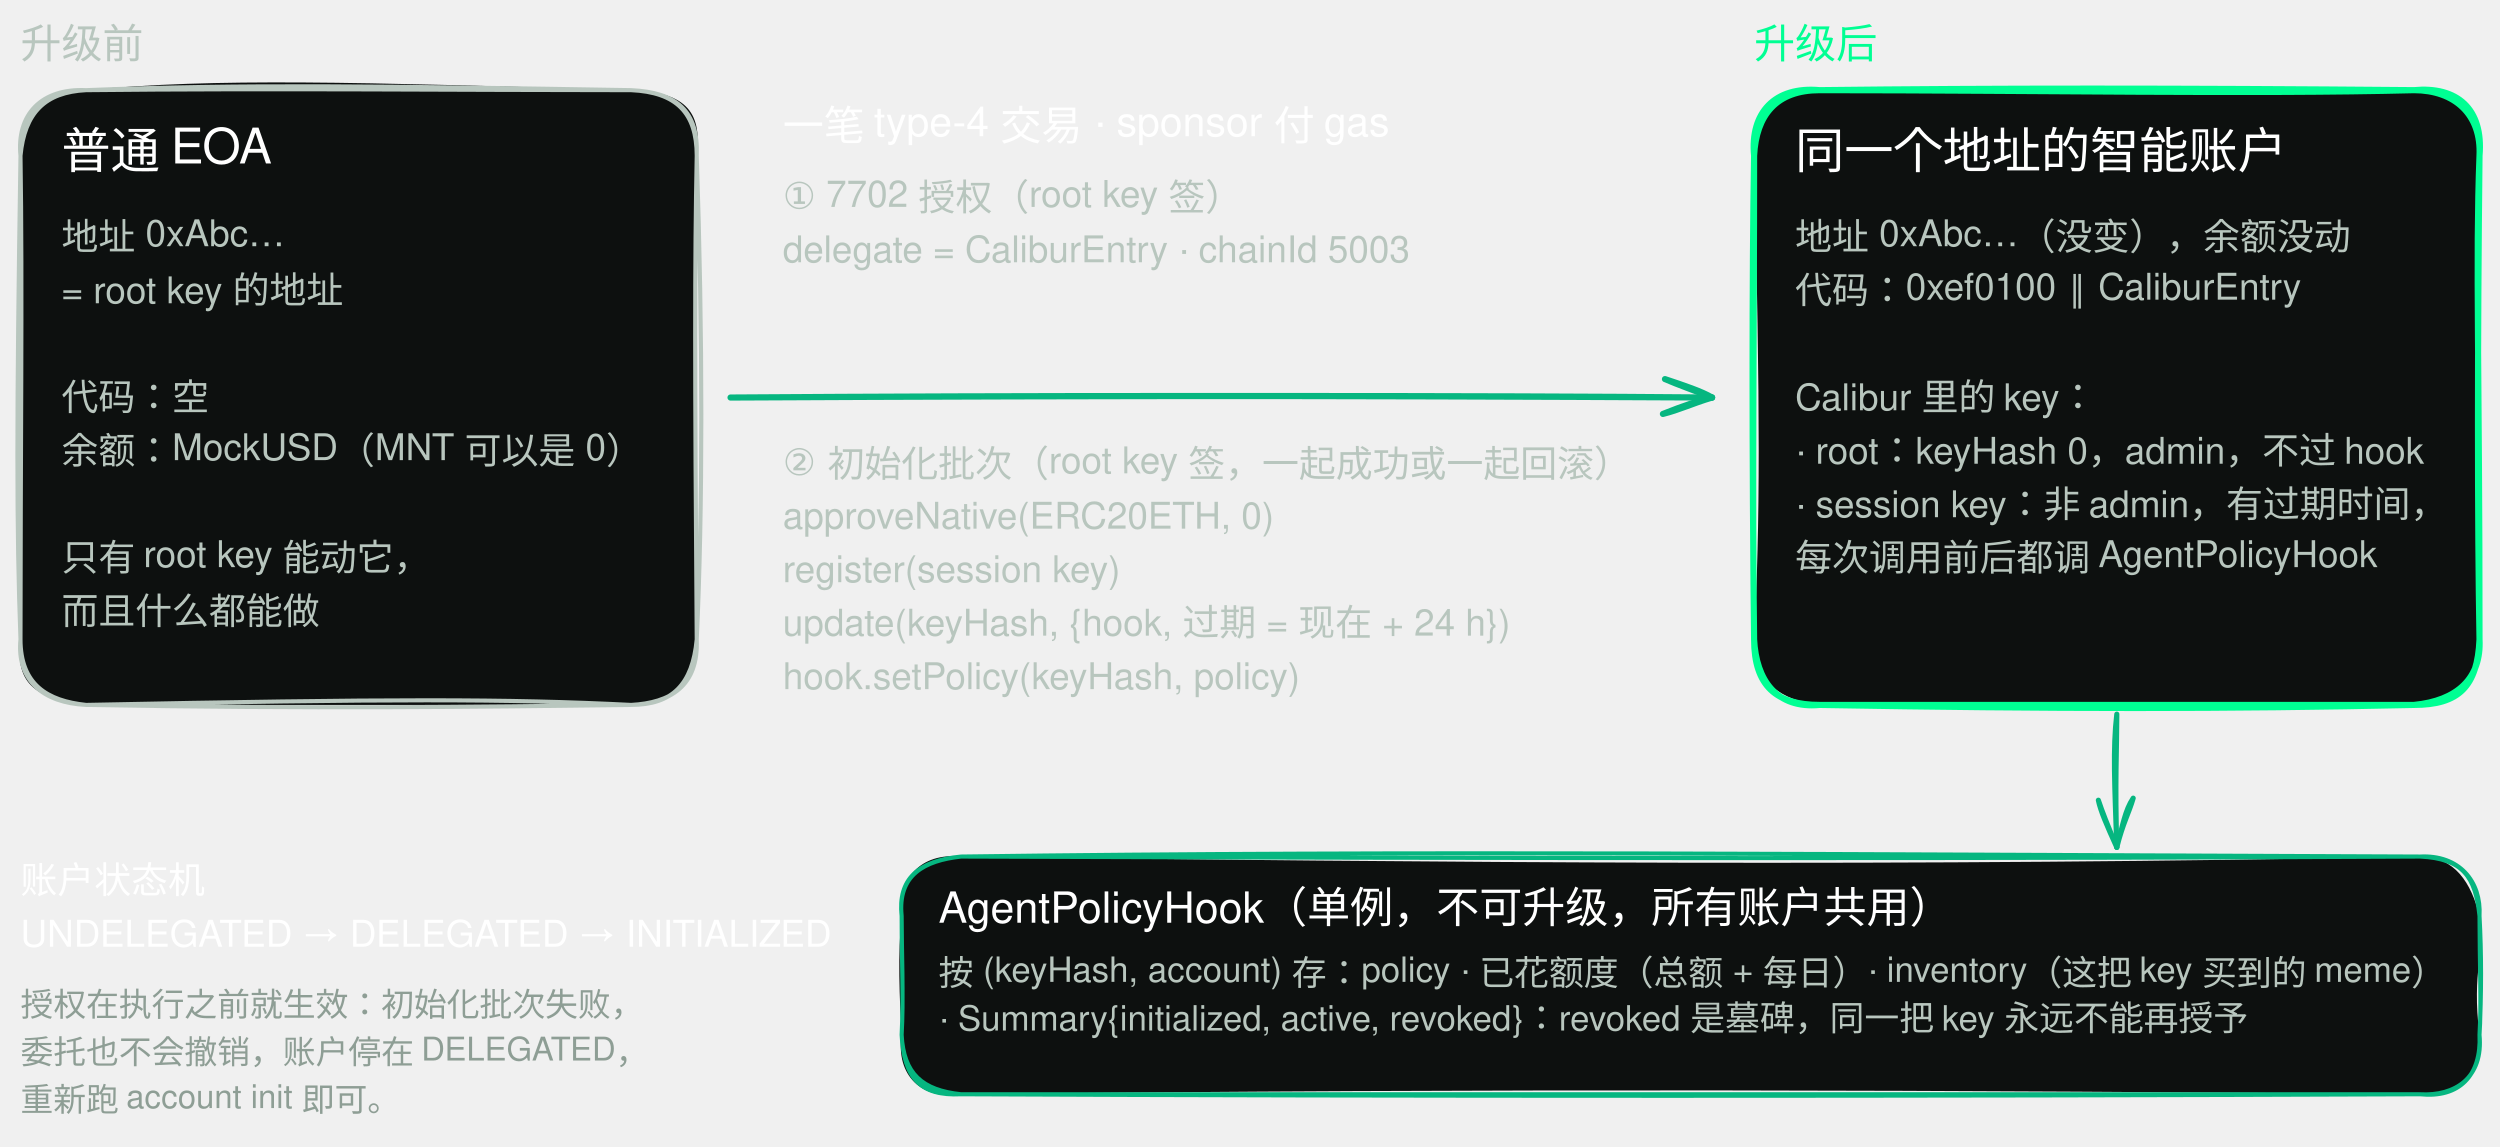
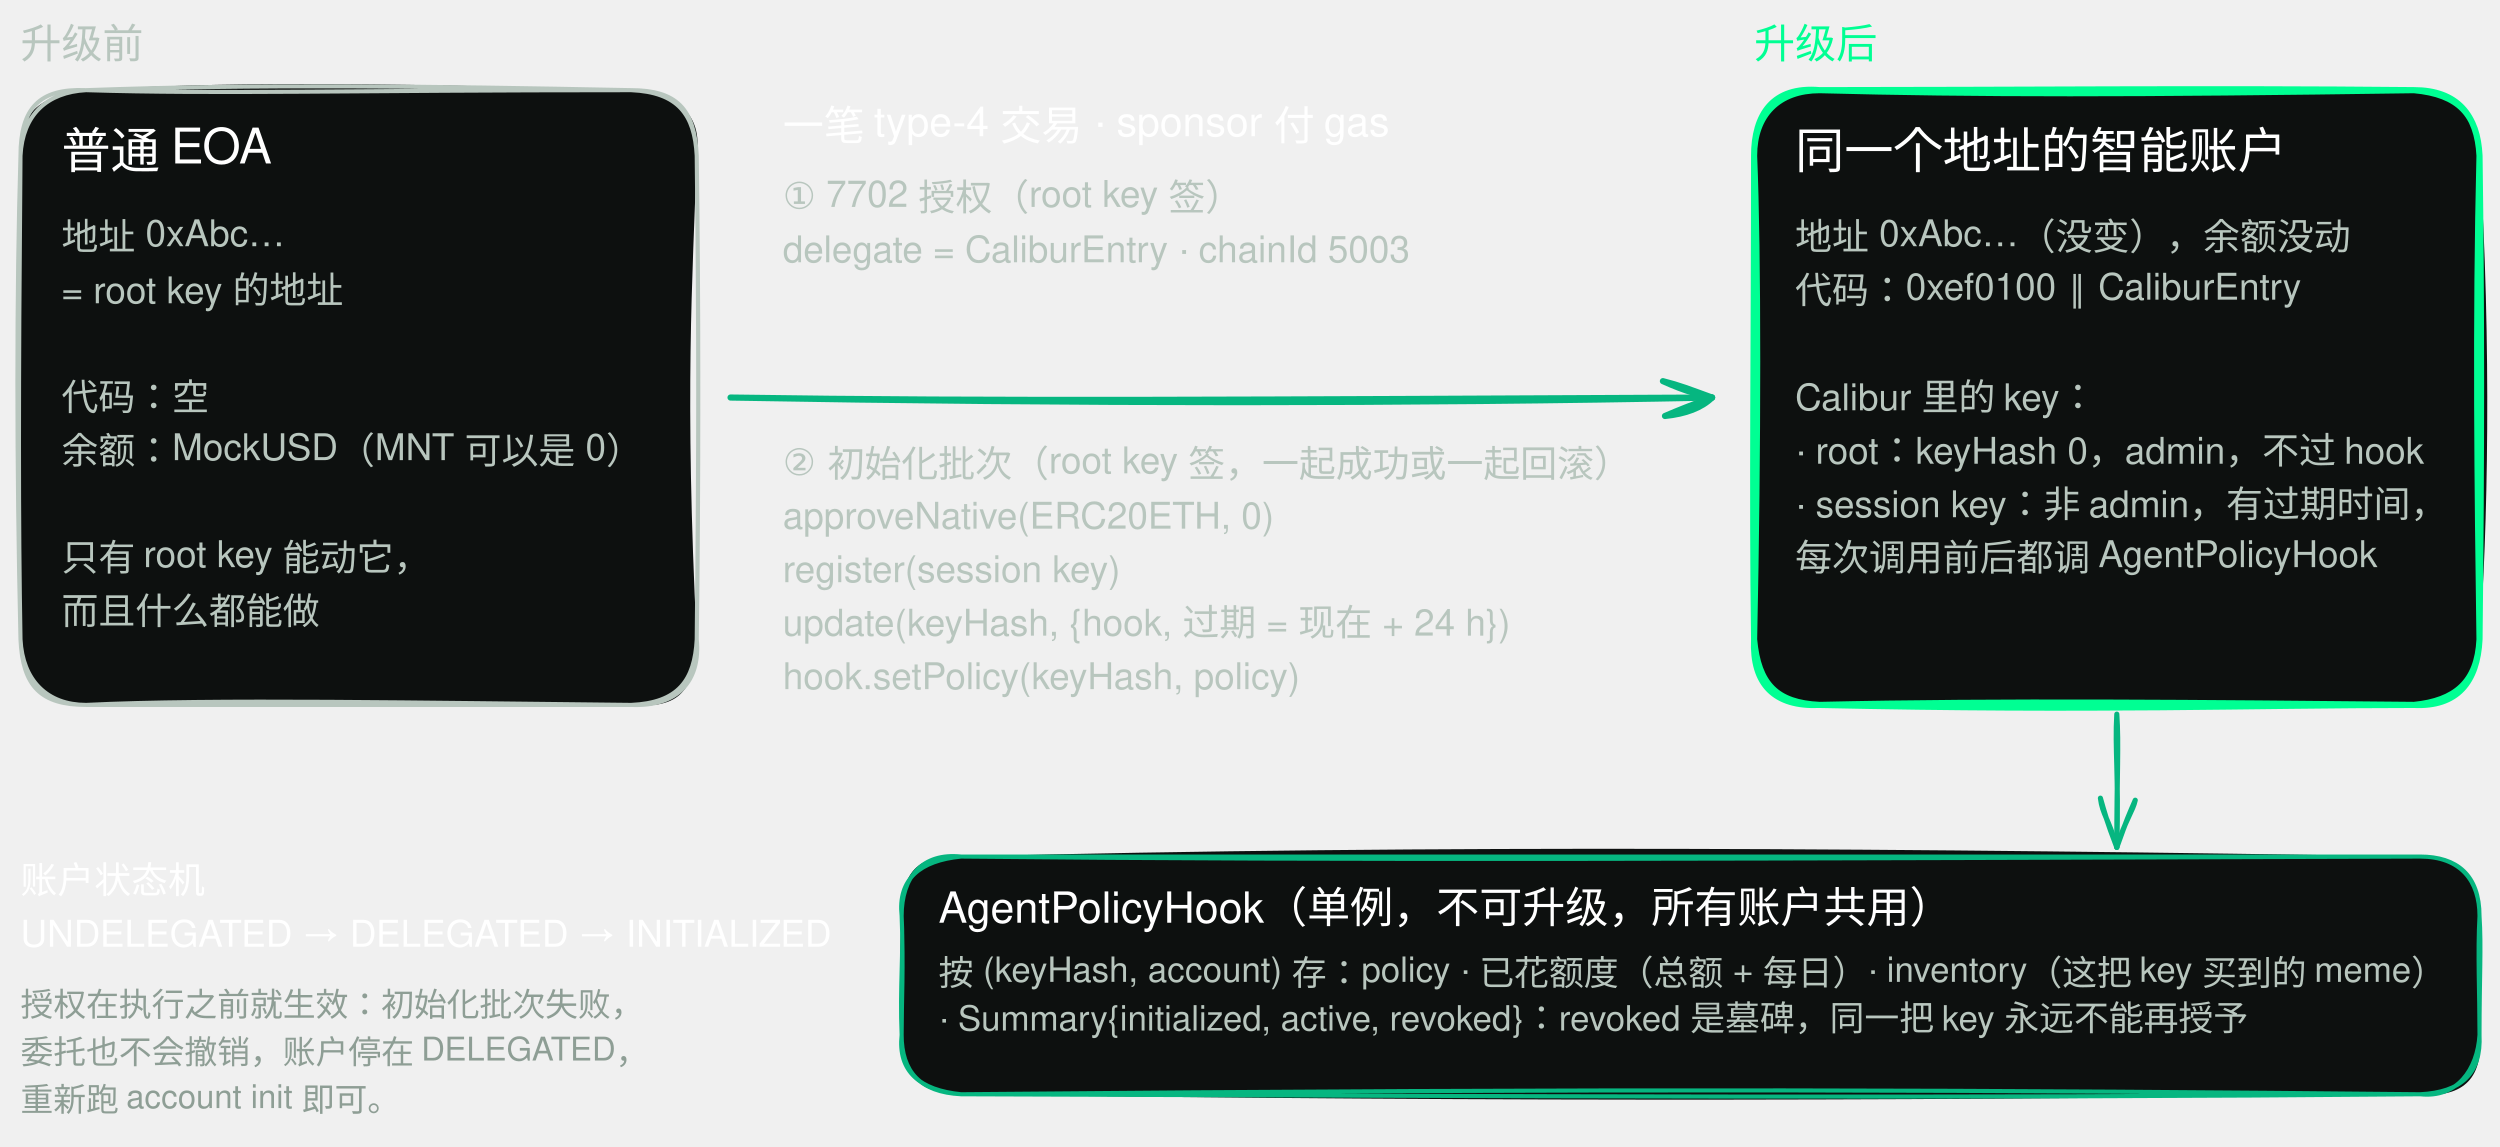
<svg xmlns="http://www.w3.org/2000/svg" viewBox="0 0 1220 559.6" data-w="1220" role="img" aria-label="EIP-7702 升级前后对比。左：普通 EOA，地址就是 root key 的地址，没有代码，只有 root key 能动它。中间：sponsor 代付 gas 的一笔 type-4 交易，带 root key 签的 7702 授权（delegate 为 CaliburEntry，chainId 5003）和一个初始化批次：approveNative(ERC20ETH, 0)、注册 session key、给它设置 hook 和 24 小时过期、在 AgentPolicyHook 上写入 policy。右：同一个地址变成 Calibur 智能账户，余额不动，root key 仍是 admin，session key 的每次调用都经过 AgentPolicyHook。下方：AgentPolicyHook 按 (keyHash, account) 存 policy、已花额度、inventory 和状态；账户状态机 UNDELEGATED → DELEGATED → INITIALIZED。" focusable="false">
  <g transform="translate(10 10) rotate(0 30 13)">
    <text x="0" y="18.4" font-family="Helvetica, Segoe UI Emoji" font-size="20px" fill="#B8C6BE" style="white-space: pre;">升级前</text>
  </g>
  <g stroke-linecap="round" transform="translate(10 44) rotate(0 165 150)">
-     <path d="M32 0 C96 -6, 162 -4, 298 0 C323 1, 333 9, 330 32 C330 109, 330 181, 330 268 C328 289, 319 299, 298 300 C238 300, 172 300, 32 300 C9 297, -3 291, 0 268 C-1 204, 1 147, 0 32 C-2 12, 12 2, 32 0" stroke="none" stroke-width="0" fill="#0D100F" />
-     <path d="M32 0 C107 -3, 179 -2, 298 0 M32 0 C124 -1, 215 0, 298 0 M298 0 C320 1, 331 10, 330 32 M298 0 C320 1, 330 11, 330 32 M330 32 C333 119, 333 206, 330 268 M330 32 C329 84, 329 135, 330 268 M330 268 C328 290, 318 300, 298 300 M330 268 C331 291, 317 299, 298 300 M298 300 C238 297, 180 297, 32 300 M298 300 C221 301, 144 302, 32 300 M32 300 C11 299, -2 288, 0 268 M32 300 C13 298, 0 290, 0 268 M0 268 C0 183, 1 95, 0 32 M0 268 C-2 215, -2 160, 0 32 M0 32 C-2 12, 10 -1, 32 0 M0 32 C2 11, 12 1, 32 0" stroke="#B8C6BE" stroke-width="2" fill="none" />
+     <path d="M32 0 C97 -4, 163 -4, 298 0 C320 2, 333 11, 330 32 C328 93, 324 147, 330 268 C329 293, 322 302, 298 300 C238 301, 177 299, 32 300 C11 301, -1 286, 0 268 C0 203, -2 142, 0 32 C-1 9, 11 3, 32 0" stroke="none" stroke-width="0" fill="#0D100F" />
+     <path d="M32 0 C97 2, 160 0, 298 0 M32 0 C115 -3, 198 -2, 298 0 M298 0 C320 0, 329 9, 330 32 M298 0 C321 1, 329 12, 330 32 M330 32 C331 104, 331 176, 330 268 M330 32 C331 113, 331 196, 330 268 M330 268 C332 288, 321 301, 298 300 M330 268 C329 288, 321 299, 298 300 M298 300 C198 299, 93 297, 32 300 M298 300 C218 300, 137 300, 32 300 M32 300 C10 300, 1 291, 0 268 M32 300 C13 300, 1 288, 0 268 M0 268 C-1 210, -1 149, 0 32 M0 268 C-2 182, -2 98, 0 32 M0 32 C0 9, 9 -1, 32 0 M0 32 C1 12, 13 1, 32 0" stroke="#B8C6BE" stroke-width="2" fill="none" />
  </g>
  <g transform="translate(30 60) rotate(0 52.7 15.6)">
    <text x="0" y="22.1" font-family="Helvetica, Segoe UI Emoji" font-size="24px" fill="#FFFFFF" style="white-space: pre;">普通 EOA</text>
  </g>
  <g transform="translate(30 104) rotate(0 142 104.4)">
    <text x="0" y="17.9" font-family="Helvetica, Segoe UI Emoji" font-size="18px" fill="#B8C6BE" style="white-space: pre;">地址 0xAbc…</text>
    <text x="0" y="44" font-family="Helvetica, Segoe UI Emoji" font-size="18px" fill="#B8C6BE" style="white-space: pre;">= root key 的地址</text>
    <text x="0" y="70.1" font-family="Helvetica, Segoe UI Emoji" font-size="18px" fill="#B8C6BE" style="white-space: pre;" />
    <text x="0" y="96.2" font-family="Helvetica, Segoe UI Emoji" font-size="18px" fill="#B8C6BE" style="white-space: pre;">代码：空</text>
    <text x="0" y="122.3" font-family="Helvetica, Segoe UI Emoji" font-size="18px" fill="#B8C6BE" style="white-space: pre;">余额：MockUSD（MNT 可以是 0）</text>
    <text x="0" y="148.4" font-family="Helvetica, Segoe UI Emoji" font-size="18px" fill="#B8C6BE" style="white-space: pre;" />
    <text x="0" y="174.5" font-family="Helvetica, Segoe UI Emoji" font-size="18px" fill="#B8C6BE" style="white-space: pre;">只有 root key 能动它，</text>
    <text x="0" y="200.6" font-family="Helvetica, Segoe UI Emoji" font-size="18px" fill="#B8C6BE" style="white-space: pre;">而且什么都能做</text>
  </g>
  <g stroke-linecap="round">
    <g transform="translate(356.5 194) rotate(0 239.5 0)">
-       <path d="M0 0 C186 -1, 370 -1, 479 0 M0 0 C145 -1, 289 -1, 479 0" stroke="#06B680" stroke-width="3" fill="none" />
+       <path d="M0 0 C167 3, 333 3, 479 0 M0 0 C130 2, 258 1, 479 0" stroke="#06B680" stroke-width="3" fill="none" />
    </g>
    <g transform="translate(356.5 194) rotate(0 239.5 0)">
-       <path d="M455 8 C465 4, 474 1, 479 0 M455 8 C463 6, 469 3, 479 0" stroke="#06B680" stroke-width="3" fill="none" />
+       <path d="M456 9 C466 8, 474 5, 479 0 M456 9 C463 6, 468 4, 479 0" stroke="#06B680" stroke-width="3" fill="none" />
    </g>
    <g transform="translate(356.5 194) rotate(0 239.5 0)">
-       <path d="M456 -9 C465 -6, 474 -3, 479 0 M456 -9 C463 -6, 469 -4, 479 0" stroke="#06B680" stroke-width="3" fill="none" />
+       <path d="M455 -8 C466 -3, 474 -1, 479 0 M455 -8 C463 -6, 468 -4, 479 0" stroke="#06B680" stroke-width="3" fill="none" />
    </g>
  </g>
  <mask />
  <g transform="translate(382 50) rotate(0 148.9 13)">
    <text x="0" y="18.4" font-family="Helvetica, Segoe UI Emoji" font-size="20px" fill="#FFFFFF" style="white-space: pre;">一笔 type-4 交易 · sponsor 付 gas</text>
  </g>
  <g transform="translate(382 84) rotate(0 163.4 26.1)">
    <text x="0" y="17.9" font-family="Helvetica, Segoe UI Emoji" font-size="18px" fill="#B8C6BE" style="white-space: pre;">① 7702 授权（root key 签）</text>
    <text x="0" y="44" font-family="Helvetica, Segoe UI Emoji" font-size="18px" fill="#B8C6BE" style="white-space: pre;">    delegate = CaliburEntry · chainId 5003</text>
  </g>
  <g transform="translate(382 214) rotate(0 208 65.3)">
    <text x="0" y="17.9" font-family="Helvetica, Segoe UI Emoji" font-size="18px" fill="#B8C6BE" style="white-space: pre;">② 初始化批次（root key 签，一起成功或一起回滚）</text>
    <text x="0" y="44" font-family="Helvetica, Segoe UI Emoji" font-size="18px" fill="#B8C6BE" style="white-space: pre;">    approveNative(ERC20ETH, 0)</text>
    <text x="0" y="70.1" font-family="Helvetica, Segoe UI Emoji" font-size="18px" fill="#B8C6BE" style="white-space: pre;">    register(session key)</text>
    <text x="0" y="96.2" font-family="Helvetica, Segoe UI Emoji" font-size="18px" fill="#B8C6BE" style="white-space: pre;">    update(keyHash, {hook, 过期 = 现在 + 24 h})</text>
    <text x="0" y="122.3" font-family="Helvetica, Segoe UI Emoji" font-size="18px" fill="#B8C6BE" style="white-space: pre;">    hook.setPolicy(keyHash, policy)</text>
  </g>
  <g transform="translate(856 10) rotate(0 30 13)">
    <text x="0" y="18.4" font-family="Helvetica, Segoe UI Emoji" font-size="20px" fill="#00FF93" style="white-space: pre;">升级后</text>
  </g>
  <g stroke-linecap="round" transform="translate(856 44) rotate(0 177 150)">
-     <path d="M32 0 C119 -1, 203 0, 322 0 C343 0, 355 8, 354 32 C355 93, 351 157, 354 268 C352 287, 345 297, 322 300 C239 300, 155 304, 32 300 C13 298, -1 288, 0 268 C3 210, 3 158, 0 32 C-2 7, 13 2, 32 0" stroke="none" stroke-width="0" fill="#0D100F" />
-     <path d="M32 0 C136 0, 244 2, 322 0 M32 0 C118 -1, 204 -1, 322 0 M322 0 C343 -2, 356 9, 354 32 M322 0 C342 0, 355 12, 354 32 M354 32 C353 122, 353 212, 354 268 M354 32 C352 84, 354 135, 354 268 M354 268 C353 291, 344 300, 322 300 M354 268 C355 287, 343 298, 322 300 M322 300 C233 302, 145 302, 32 300 M322 300 C223 300, 124 300, 32 300 M32 300 C11 300, 0 291, 0 268 M32 300 C11 302, 1 288, 0 268 M0 268 C-1 194, 0 123, 0 32 M0 268 C-1 179, -1 90, 0 32 M0 32 C-2 11, 10 -2, 32 0 M0 32 C1 12, 11 0, 32 0" stroke="#00FF93" stroke-width="3" fill="none" />
+     <path d="M32 0 C120 0, 203 0, 322 0 C340 1, 355 9, 354 32 C360 124, 358 217, 354 268 C353 291, 342 300, 322 300 C239 300, 159 297, 32 300 C7 303, 2 290, 0 268 C-2 210, 0 153, 0 32 C-1 11, 11 3, 32 0" stroke="none" stroke-width="0" fill="#0D100F" />
+     <path d="M32 0 C126 0, 220 -1, 322 0 M32 0 C108 2, 185 2, 322 0 M322 0 C344 2, 353 12, 354 32 M322 0 C343 0, 353 12, 354 32 M354 32 C355 104, 355 178, 354 268 M354 32 C352 113, 353 196, 354 268 M354 268 C353 289, 343 301, 322 300 M354 268 C353 289, 342 298, 322 300 M322 300 C244 300, 167 303, 32 300 M322 300 C221 299, 119 298, 32 300 M32 300 C10 301, -1 290, 0 268 M32 300 C11 299, 2 290, 0 268 M0 268 C2 173, 2 80, 0 32 M0 268 C-1 196, 0 123, 0 32 M0 32 C0 12, 9 -2, 32 0 M0 32 C0 12, 12 0, 32 0" stroke="#00FF93" stroke-width="3" fill="none" />
  </g>
  <g transform="translate(876 60) rotate(0 120 15.6)">
    <text x="0" y="22.1" font-family="Helvetica, Segoe UI Emoji" font-size="24px" fill="#FFFFFF" style="white-space: pre;">同一个地址的智能账户</text>
  </g>
  <g transform="translate(876 104) rotate(0 160 91.4)">
    <text x="0" y="17.9" font-family="Helvetica, Segoe UI Emoji" font-size="18px" fill="#B8C6BE" style="white-space: pre;">地址 0xAbc…（没变），余额没动</text>
    <text x="0" y="44" font-family="Helvetica, Segoe UI Emoji" font-size="18px" fill="#B8C6BE" style="white-space: pre;">代码：0xef0100 ‖ CaliburEntry</text>
    <text x="0" y="70.1" font-family="Helvetica, Segoe UI Emoji" font-size="18px" fill="#B8C6BE" style="white-space: pre;" />
    <text x="0" y="96.2" font-family="Helvetica, Segoe UI Emoji" font-size="18px" fill="#B8C6BE" style="white-space: pre;">Calibur 里的 key：</text>
    <text x="0" y="122.3" font-family="Helvetica, Segoe UI Emoji" font-size="18px" fill="#B8C6BE" style="white-space: pre;">· root：keyHash 0，admin，不过 hook</text>
    <text x="0" y="148.4" font-family="Helvetica, Segoe UI Emoji" font-size="18px" fill="#B8C6BE" style="white-space: pre;">· session key：非 admin，有过期时间，</text>
    <text x="0" y="174.5" font-family="Helvetica, Segoe UI Emoji" font-size="18px" fill="#B8C6BE" style="white-space: pre;">  每次调用前后都调 AgentPolicyHook</text>
  </g>
  <g stroke-linecap="round">
    <g transform="translate(1033 348.5) rotate(0 0 32.5)">
-       <path d="M0 0 C-2 17, -1 35, 0 65 M0 0 C0 17, -1 33, 0 65" stroke="#06B680" stroke-width="2.5" fill="none" />
+       <path d="M0 0 C-1 17, 1 29, 0 65 M0 0 C1 15, 0 29, 0 65" stroke="#06B680" stroke-width="2.5" fill="none" />
    </g>
    <g transform="translate(1033 348.5) rotate(0 0 32.5)">
-       <path d="M-9 42 C-8 47, -5 54, 0 65 M-9 42 C-7 48, -5 53, 0 65" stroke="#06B680" stroke-width="2.5" fill="none" />
+       <path d="M-8 41 C-7 49, -4 51, 0 65 M-8 41 C-6 48, -5 52, 0 65" stroke="#06B680" stroke-width="2.5" fill="none" />
    </g>
    <g transform="translate(1033 348.5) rotate(0 0 32.5)">
-       <path d="M8 41 C4 47, 3 54, 0 65 M8 41 C6 48, 3 53, 0 65" stroke="#06B680" stroke-width="2.5" fill="none" />
+       <path d="M9 42 C6 49, 5 51, 0 65 M9 42 C8 47, 4 52, 0 65" stroke="#06B680" stroke-width="2.5" fill="none" />
    </g>
  </g>
  <mask />
  <g stroke-linecap="round" transform="translate(440 418) rotate(0 385 58)">
-     <path d="M29 0 C260 3, 495 5, 741 0 C758 0, 766 13, 770 29 C773 45, 766 56, 770 87 C771 110, 760 115, 741 116 C519 114, 295 113, 29 116 C10 119, -3 107, 0 87 C-1 70, -2 47, 0 29 C-2 11, 9 -2, 29 0" stroke="none" stroke-width="0" fill="#0D100F" />
-     <path d="M29 0 C248 -3, 466 -1, 741 0 M29 0 C295 1, 560 1, 741 0 M741 0 C762 1, 768 10, 770 29 M741 0 C760 -1, 771 12, 770 29 M770 29 C770 52, 771 73, 770 87 M770 29 C771 47, 771 67, 770 87 M770 87 C772 108, 758 117, 741 116 M770 87 C771 107, 760 118, 741 116 M741 116 C494 117, 246 117, 29 116 M741 116 C552 116, 364 116, 29 116 M29 116 C10 114, 1 106, 0 87 M29 116 C9 117, 1 108, 0 87 M0 87 C1 69, 0 54, 0 29 M0 87 C1 67, 0 46, 0 29 M0 29 C-2 9, 11 2, 29 0 M0 29 C-2 11, 8 2, 29 0" stroke="#06B680" stroke-width="2" fill="none" />
+     <path d="M29 0 C261 -6, 496 -4, 741 0 C762 1, 767 7, 770 29 C768 51, 771 68, 770 87 C772 107, 763 118, 741 116 C522 119, 302 120, 29 116 C12 116, -1 109, 0 87 C-1 69, -1 49, 0 29 C0 8, 7 -1, 29 0" stroke="none" stroke-width="0" fill="#0D100F" />
+     <path d="M29 0 C220 2, 409 1, 741 0 M29 0 C272 0, 515 0, 741 0 M741 0 C759 0, 770 9, 770 29 M741 0 C761 0, 770 12, 770 29 M770 29 C769 47, 770 67, 770 87 M770 29 C771 44, 770 59, 770 87 M770 87 C771 106, 761 115, 741 116 M770 87 C769 104, 759 118, 741 116 M741 116 C522 118, 305 117, 29 116 M741 116 C544 114, 348 113, 29 116 M29 116 C9 115, 0 105, 0 87 M29 116 C9 114, -2 105, 0 87 M0 87 C-1 64, 1 46, 0 29 M0 87 C0 70, 1 55, 0 29 M0 29 C0 10, 10 -2, 29 0 M0 29 C-2 11, 9 2, 29 0" stroke="#06B680" stroke-width="2" fill="none" />
  </g>
  <g transform="translate(458 432) rotate(0 248 12.6)">
    <text x="0" y="18.3" font-family="Helvetica, Segoe UI Emoji" font-size="21px" fill="#FFFFFF" style="white-space: pre;">AgentPolicyHook（单例，不可升级，所有账户共用）</text>
  </g>
  <g transform="translate(458 465.2) rotate(0 369.6 22.1)">
    <text x="0" y="15.6" font-family="Helvetica, Segoe UI Emoji" font-size="17px" fill="#B8C6BE" style="white-space: pre;">按 (keyHash, account) 存：policy · 已花额度（总额 + 每日）· inventory（这把 key 买到的 meme）</text>
    <text x="0" y="37.7" font-family="Helvetica, Segoe UI Emoji" font-size="17px" fill="#B8C6BE" style="white-space: pre;">· Summary{initialized, active, revoked}：revoked 是墓碑，同一把 key 永远不能再授予</text>
  </g>
  <g transform="translate(10 418) rotate(0 199.7 26.1)">
    <text x="0" y="17.9" font-family="Helvetica, Segoe UI Emoji" font-size="18px" fill="#FFFFFF" style="white-space: pre;">账户状态机</text>
    <text x="0" y="44" font-family="Helvetica, Segoe UI Emoji" font-size="18px" fill="#FFFFFF" style="white-space: pre;">UNDELEGATED → DELEGATED → INITIALIZED</text>
  </g>
  <g transform="translate(10 480) rotate(0 154.1 34.8)">
    <text x="0" y="15.9" font-family="Helvetica, Segoe UI Emoji" font-size="16px" fill="#8E9E95" style="white-space: pre;">授权在执行之前就生效：初始化批次失败，</text>
    <text x="0" y="39.1" font-family="Helvetica, Segoe UI Emoji" font-size="16px" fill="#8E9E95" style="white-space: pre;">委托也不会撤销，账户停在 DELEGATED，</text>
    <text x="0" y="62.3" font-family="Helvetica, Segoe UI Emoji" font-size="16px" fill="#8E9E95" style="white-space: pre;">重新跑 account init 即可。</text>
  </g>
</svg>
